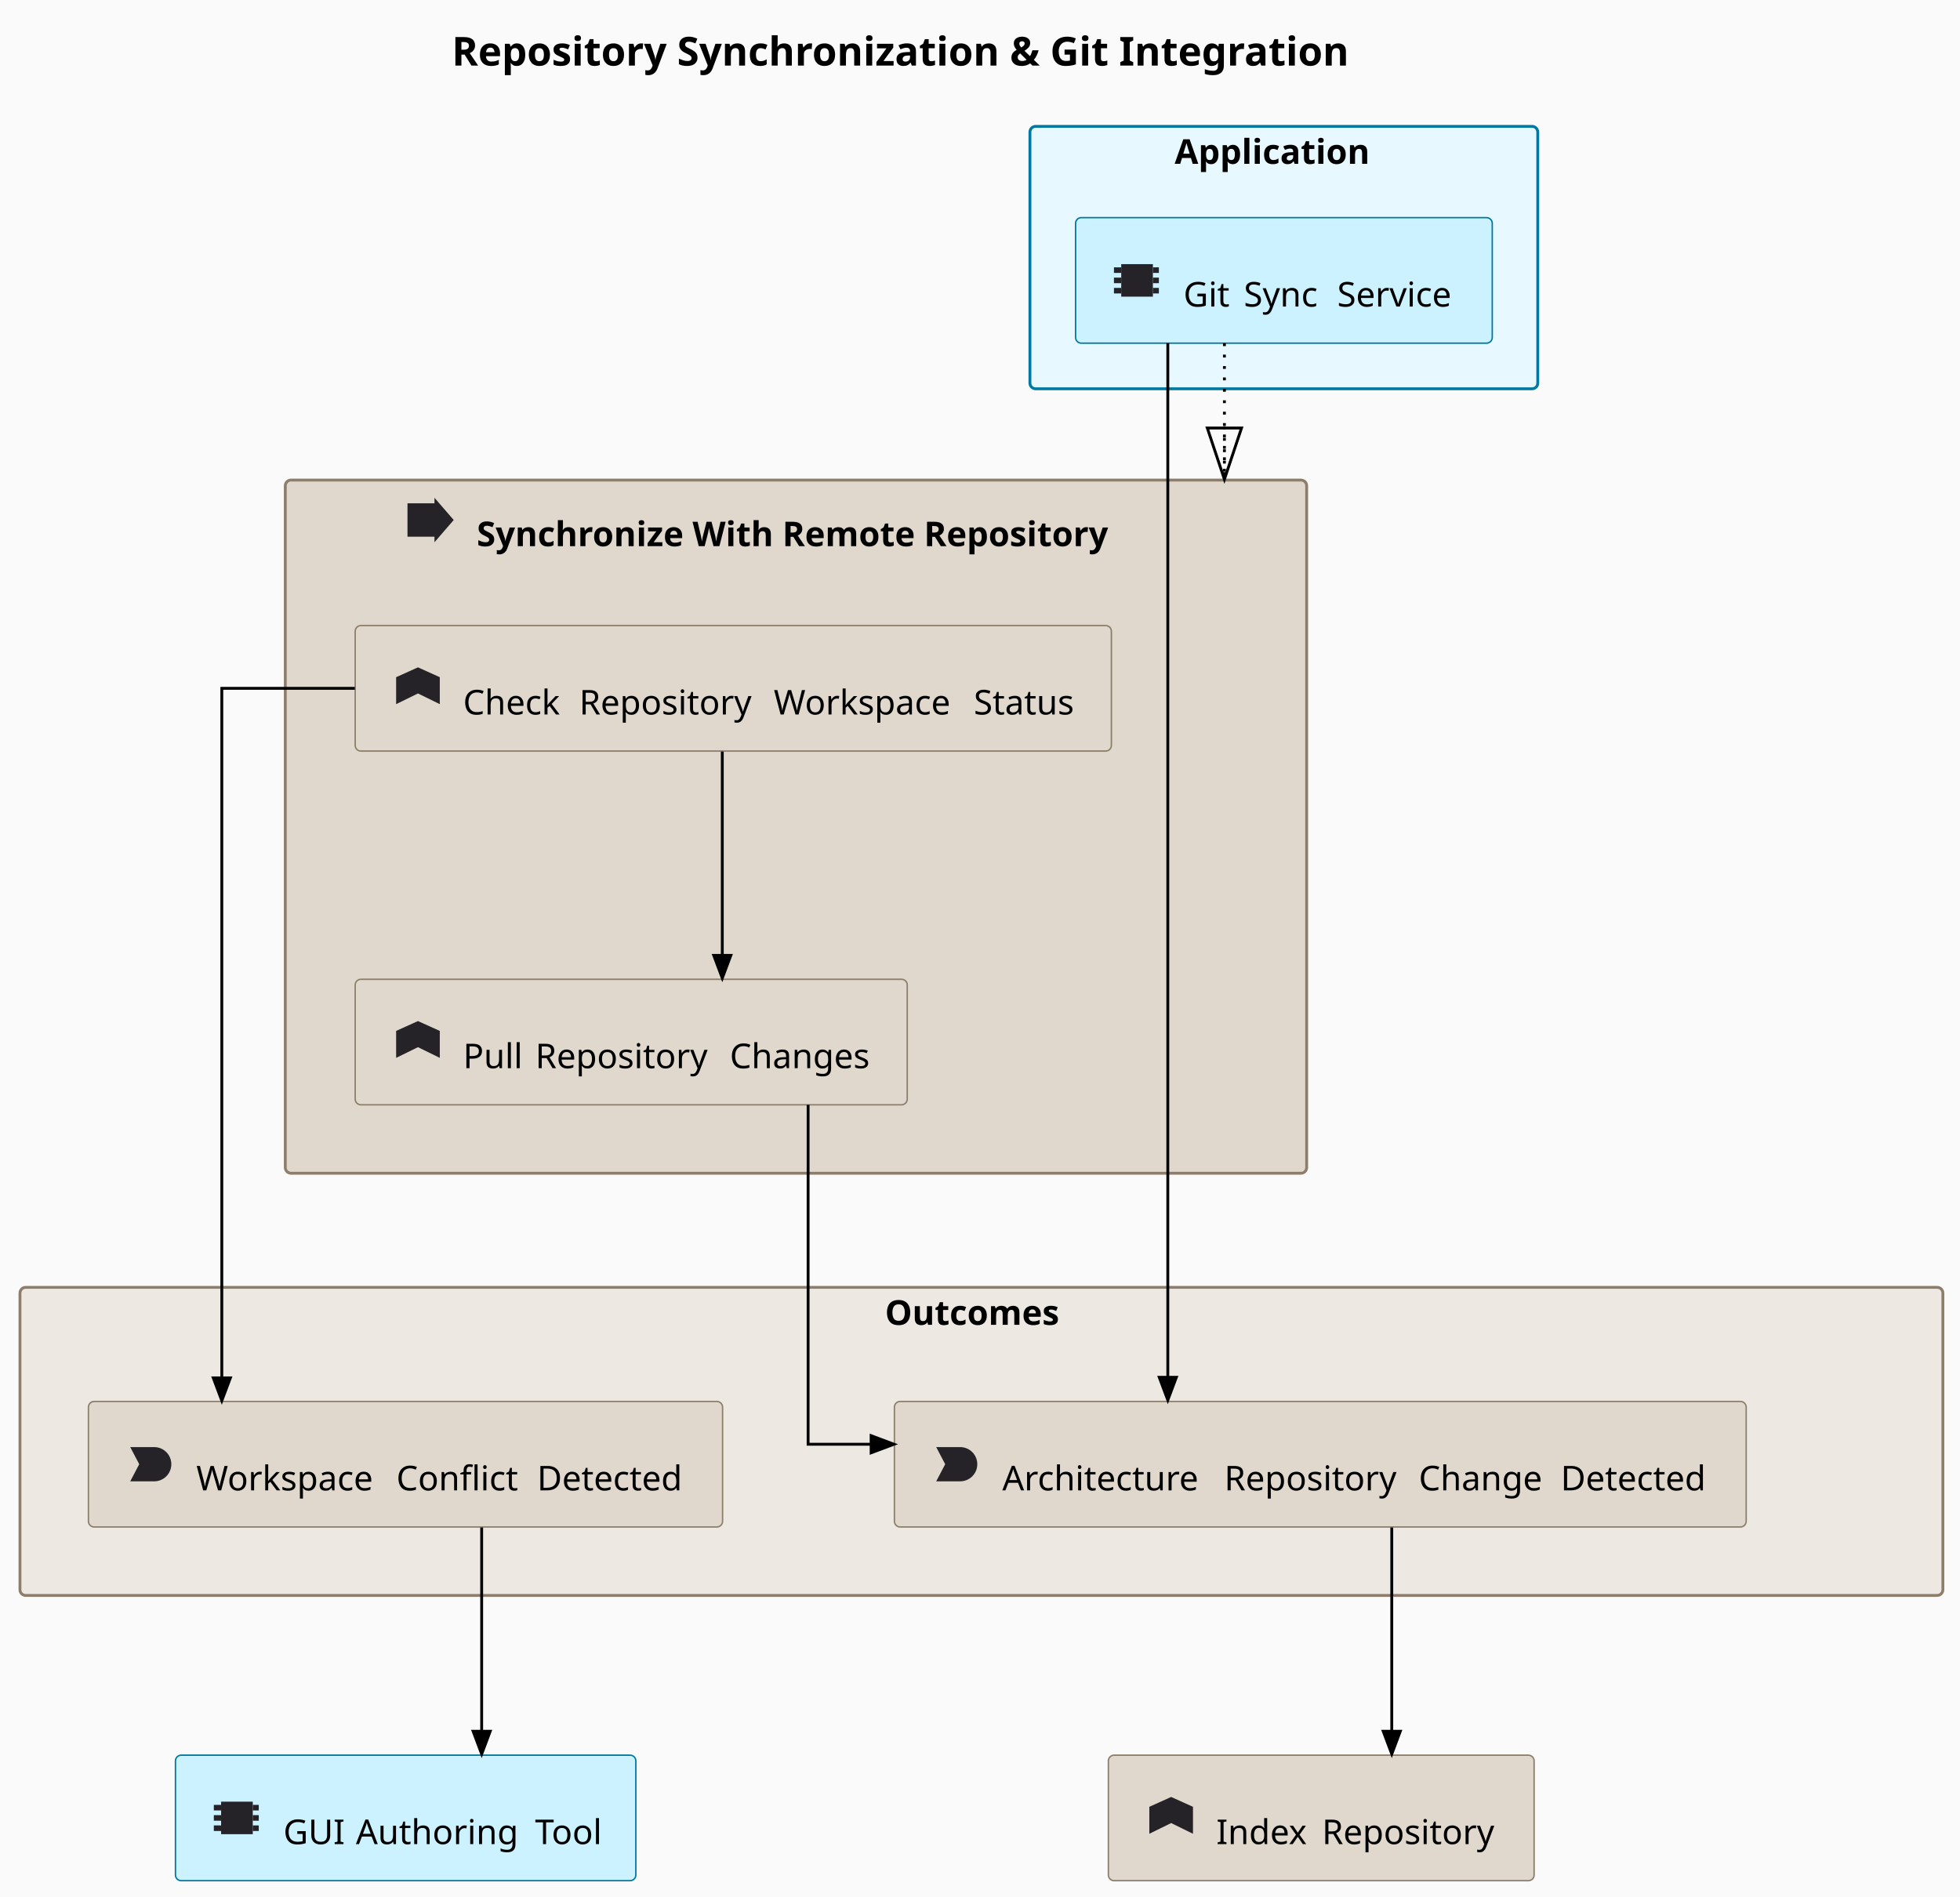
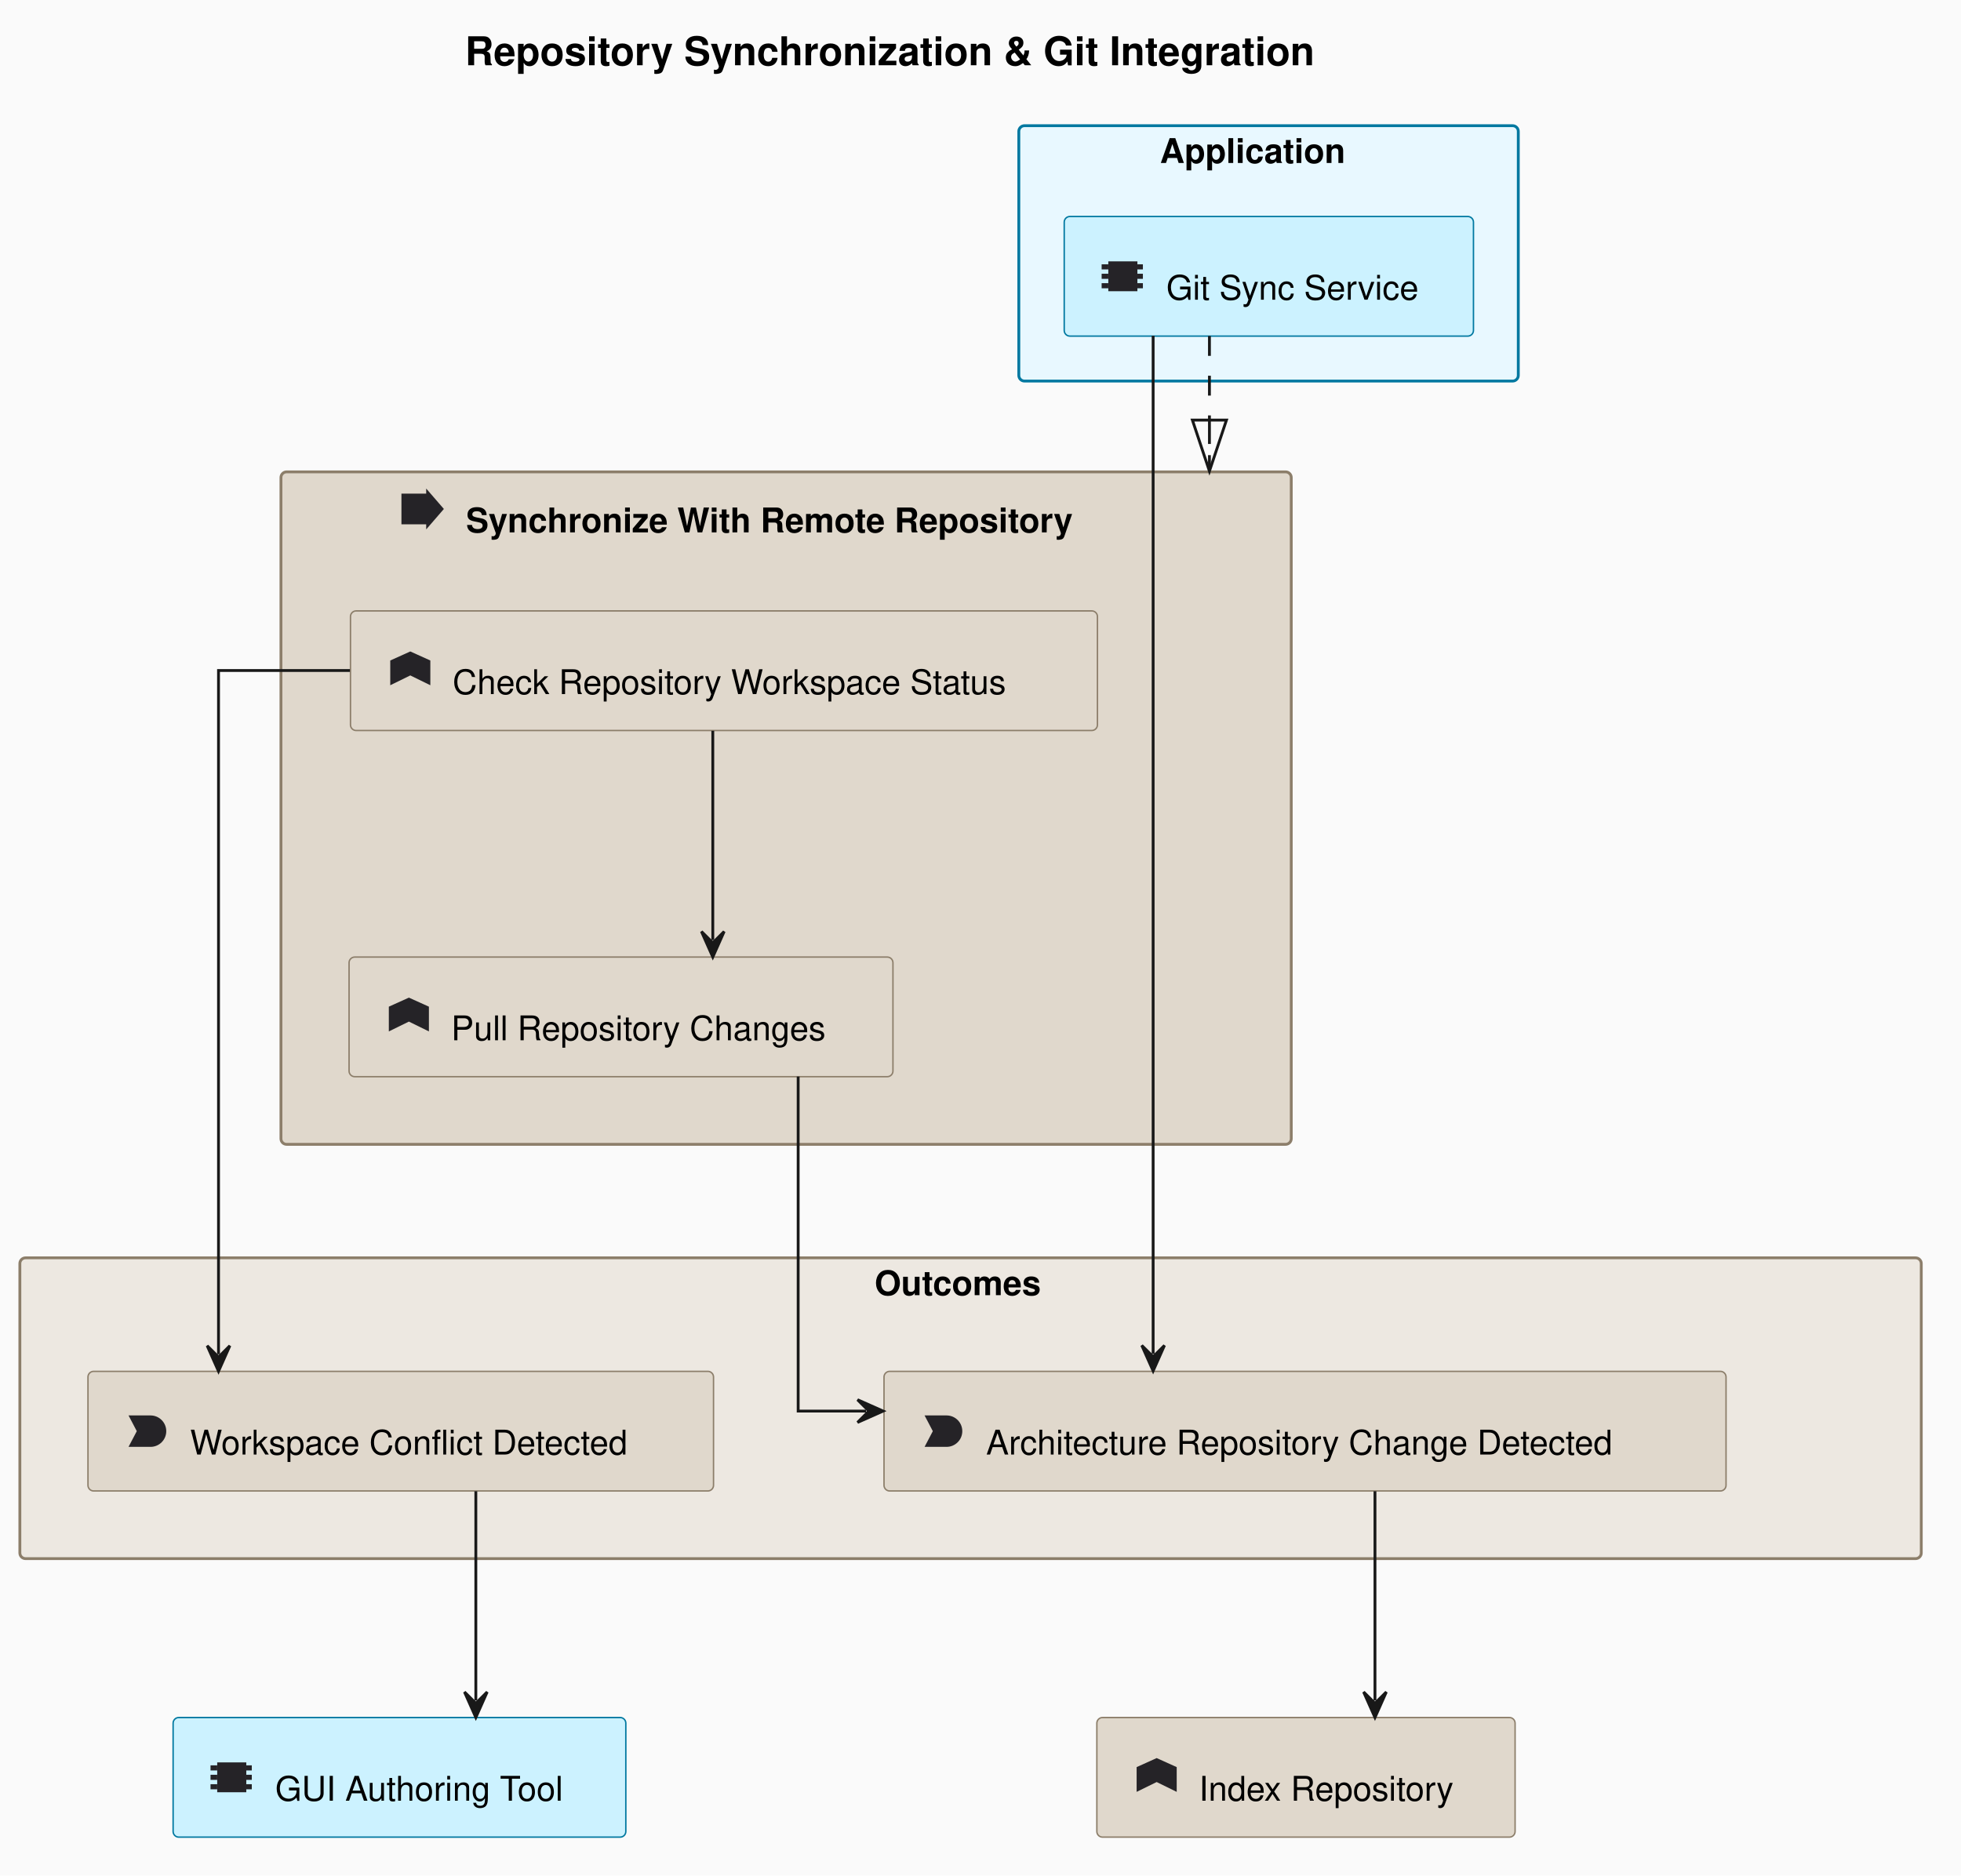
- <svg xmlns="http://www.w3.org/2000/svg" contentStyleType="text/css" data-diagram-type="DESCRIPTION" height="665px" preserveAspectRatio="none" style="width:687px;height:665px;background:#FAFAFA;" version="1.1" viewBox="0 0 687 665" width="687px" zoomAndPan="magnify">
+ <svg xmlns="http://www.w3.org/2000/svg" contentStyleType="text/css" data-diagram-type="DESCRIPTION" height="661px" preserveAspectRatio="none" style="width:691px;height:661px;background:#FAFAFA;" version="1.1" viewBox="0 0 691 661" width="691px" zoomAndPan="magnify">
  <defs />
  <g>
-     <rect fill="#FAFAFA" height="665" style="stroke:none;stroke-width:1;" width="687" x="0" y="0" />
-     <text fill="#000000" font-family="sans-serif" font-size="14" font-weight="bold" lengthAdjust="spacing" textLength="356.289" x="158.356" y="22.995">Repository Synchronization &amp; Git Integration</text>
-     <g class="cluster" data-entity="Application" data-source-line="7" data-uid="ent0002" id="cluster_Application">
-       <rect fill="#E8F8FF" height="92" rx="2" ry="2" style="stroke:#0078A0;stroke-width:1;" width="178" x="361" y="44.297" />
-       <text fill="#000000" font-family="sans-serif" font-size="12" font-weight="bold" lengthAdjust="spacing" textLength="76.541" x="411.729" y="57.435">Application</text>
+     <rect fill="#FAFAFA" height="661" style="stroke:none;stroke-width:1;" width="691" x="0" y="0" />
+     <g class="title" data-source-line="95">
+       <text fill="#000000" font-family="'Helvetica Neue, Helvetica, Arial, sans-serif'" font-size="14" font-weight="700" lengthAdjust="spacing" textLength="356.289" x="163.856" y="22.995">Repository Synchronization &amp; Git Integration</text>
    </g>
-     <g class="cluster" data-entity="PRC_tEdRzw" data-source-line="11" data-uid="ent0004" id="cluster_PRC_tEdRzw">
-       <rect fill="#E0D8CC" height="243" rx="2" ry="2" style="stroke:#8C7E6A;stroke-width:1;" width="358" x="100" y="168.297" />
-       <path d="M142.832,176.447 L152.282,176.447 L152.282,174.497 L159.032,182.297 L152.282,190.097 L152.282,188.147 L142.832,188.147" fill="#252327" />
-       <text fill="#000000" font-family="sans-serif" font-size="12" font-weight="bold" lengthAdjust="spacing" textLength="251.959" x="167.109" y="191.467">Synchronize With Remote Repository</text>
+     <g class="cluster" data-qualified-name="Application" data-source-line="97" id="ent0002">
+       <rect fill="#E8F8FF" height="90" rx="2" ry="2" style="stroke:#0078A0;stroke-width:1;" width="176" x="359" y="44.297" />
+       <text fill="#000000" font-family="'Helvetica Neue, Helvetica, Arial, sans-serif'" font-size="12" font-weight="700" lengthAdjust="spacing" textLength="76.541" x="408.729" y="57.435">Application</text>
    </g>
-     <g class="cluster" data-entity="GRP_EVTS" data-source-line="17" data-uid="ent0008" id="cluster_GRP_EVTS">
-       <rect fill="#EDE8E1" height="108" rx="2" ry="2" style="stroke:#8C7E6A;stroke-width:1;" width="674" x="7" y="451.297" />
-       <text fill="#000000" font-family="sans-serif" font-size="12" font-weight="bold" lengthAdjust="spacing" textLength="67.623" x="310.188" y="464.435">Outcomes</text>
+     <g class="cluster" data-qualified-name="PRC_tEdRzw" data-source-line="101" id="ent0004">
+       <rect fill="#E0D8CC" height="237" rx="2" ry="2" style="stroke:#8C7E6A;stroke-width:1;" width="356" x="99" y="166.297" />
+       <path d="M141.455,173.974 L150.178,173.974 L150.178,172.174 L156.409,179.374 L150.178,186.574 L150.178,184.774 L141.455,184.774" fill="#252327" style="stroke:none;stroke-width:1;" />
+       <text fill="#000000" font-family="'Helvetica Neue, Helvetica, Arial, sans-serif'" font-size="12" font-weight="700" lengthAdjust="spacing" textLength="251.959" x="164.186" y="187.621">Synchronize With Remote Repository</text>
    </g>
-     <g class="entity" data-entity="APP_tY3JIK" data-source-line="8" data-uid="ent0003" id="entity_APP_tY3JIK">
-       <rect fill="#CCF2FF" height="44" rx="2" ry="2" style="stroke:#0078A0;stroke-width:0.5;" width="146.053" x="377" y="76.297" />
-       <path d="M393,92.597 L404.1,92.597 L404.1,103.997 L393,103.997" fill="#252327" />
-       <path d="M390.45,93.722 L393,93.722 L393,95.672 L390.45,95.672" fill="#252327" />
-       <path d="M390.45,97.322 L393,97.322 L393,99.272 L390.45,99.272" fill="#252327" />
-       <path d="M390.45,100.922 L393,100.922 L393,102.872 L390.45,102.872" fill="#252327" />
-       <path d="M404.1,93.722 L406.2,93.722 L406.2,95.672 L404.1,95.672" fill="#252327" />
-       <path d="M404.1,97.322 L406.2,97.322 L406.2,99.272 L404.1,99.272" fill="#252327" />
-       <path d="M404.1,100.922 L406.2,100.922 L406.2,102.872 L404.1,102.872" fill="#252327" />
-       <text fill="#000000" font-family="sans-serif" font-size="12" lengthAdjust="spacing" textLength="3.814" x="411" y="107.467"> </text>
-       <text fill="#000000" font-family="sans-serif" font-size="12" lengthAdjust="spacing" textLength="17.338" x="414.815" y="107.467">Git</text>
-       <text fill="#000000" font-family="sans-serif" font-size="12" lengthAdjust="spacing" textLength="3.814" x="432.152" y="107.467"> </text>
-       <text fill="#000000" font-family="sans-serif" font-size="12" lengthAdjust="spacing" textLength="28.922" x="435.967" y="107.467">Sync</text>
-       <text fill="#000000" font-family="sans-serif" font-size="12" lengthAdjust="spacing" textLength="3.814" x="464.889" y="107.467"> </text>
-       <text fill="#000000" font-family="sans-serif" font-size="12" lengthAdjust="spacing" textLength="44.35" x="468.703" y="107.467">Service</text>
+     <g class="cluster" data-qualified-name="GRP_EVTS" data-source-line="107" id="ent0008">
+       <rect fill="#EDE8E1" height="106" rx="2" ry="2" style="stroke:#8C7E6A;stroke-width:1;" width="670" x="7" y="443.297" />
+       <text fill="#000000" font-family="'Helvetica Neue, Helvetica, Arial, sans-serif'" font-size="12" font-weight="700" lengthAdjust="spacing" textLength="67.623" x="308.188" y="456.435">Outcomes</text>
    </g>
-     <g class="entity" data-entity="FNC_91ddSi" data-source-line="12" data-uid="ent0005" id="entity_FNC_91ddSi">
-       <rect fill="#E0D8CC" height="44" rx="2" ry="2" style="stroke:#8C7E6A;stroke-width:0.5;" width="265.051" x="124.5" y="219.297" />
-       <path d="M138.85,246.847 L138.85,237.397 L146.5,233.947 L154.15,237.397 L154.15,246.847 L146.5,243.097" fill="#252327" />
-       <text fill="#000000" font-family="sans-serif" font-size="12" lengthAdjust="spacing" textLength="3.814" x="158.5" y="250.467"> </text>
-       <text fill="#000000" font-family="sans-serif" font-size="12" lengthAdjust="spacing" textLength="36.914" x="162.315" y="250.467">Check</text>
-       <text fill="#000000" font-family="sans-serif" font-size="12" lengthAdjust="spacing" textLength="3.814" x="199.228" y="250.467"> </text>
-       <text fill="#000000" font-family="sans-serif" font-size="12" lengthAdjust="spacing" textLength="64.348" x="203.043" y="250.467">Repository</text>
-       <text fill="#000000" font-family="sans-serif" font-size="12" lengthAdjust="spacing" textLength="3.814" x="267.391" y="250.467"> </text>
-       <text fill="#000000" font-family="sans-serif" font-size="12" lengthAdjust="spacing" textLength="66.293" x="271.205" y="250.467">Workspace</text>
-       <text fill="#000000" font-family="sans-serif" font-size="12" lengthAdjust="spacing" textLength="3.814" x="337.498" y="250.467"> </text>
-       <text fill="#000000" font-family="sans-serif" font-size="12" lengthAdjust="spacing" textLength="38.238" x="341.312" y="250.467">Status</text>
+     <g class="entity" data-qualified-name="Application.APP_tY3JIK" data-source-line="98" id="ent0003">
+       <rect fill="#CCF2FF" height="42.154" rx="2" ry="2" style="stroke:#0078A0;stroke-width:0.5;" width="144.207" x="375" y="76.297" />
+       <path d="M390.538,92.112 L400.785,92.112 L400.785,102.635 L390.538,102.635" fill="#252327" style="stroke:none;stroke-width:0.5;" />
+       <path d="M388.185,93.151 L390.538,93.151 L390.538,94.951 L388.185,94.951" fill="#252327" />
+       <path d="M388.185,96.474 L390.538,96.474 L390.538,98.274 L388.185,98.274" fill="#252327" />
+       <path d="M388.185,99.797 L390.538,99.797 L390.538,101.597 L388.185,101.597" fill="#252327" />
+       <path d="M400.785,93.151 L402.723,93.151 L402.723,94.951 L400.785,94.951" fill="#252327" />
+       <path d="M400.785,96.474 L402.723,96.474 L402.723,98.274 L400.785,98.274" fill="#252327" />
+       <path d="M400.785,99.797 L402.723,99.797 L402.723,101.597 L400.785,101.597" fill="#252327" />
+       <text fill="#000000" font-family="'Helvetica Neue, Helvetica, Arial, sans-serif'" font-size="12" lengthAdjust="spacing" textLength="98.238" x="410.968" y="105.621">Git Sync Service</text>
    </g>
-     <g class="entity" data-entity="FNC_DGBZ9H" data-source-line="13" data-uid="ent0006" id="entity_FNC_DGBZ9H">
-       <rect fill="#E0D8CC" height="44" rx="2" ry="2" style="stroke:#8C7E6A;stroke-width:0.5;" width="193.496" x="124.5" y="343.297" />
-       <path d="M138.85,370.847 L138.85,361.397 L146.5,357.947 L154.15,361.397 L154.15,370.847 L146.5,367.097" fill="#252327" />
-       <text fill="#000000" font-family="sans-serif" font-size="12" lengthAdjust="spacing" textLength="3.814" x="158.5" y="374.467"> </text>
-       <text fill="#000000" font-family="sans-serif" font-size="12" lengthAdjust="spacing" textLength="21.51" x="162.315" y="374.467">Pull</text>
-       <text fill="#000000" font-family="sans-serif" font-size="12" lengthAdjust="spacing" textLength="3.814" x="183.824" y="374.467"> </text>
-       <text fill="#000000" font-family="sans-serif" font-size="12" lengthAdjust="spacing" textLength="64.348" x="187.639" y="374.467">Repository</text>
-       <text fill="#000000" font-family="sans-serif" font-size="12" lengthAdjust="spacing" textLength="3.814" x="251.986" y="374.467"> </text>
-       <text fill="#000000" font-family="sans-serif" font-size="12" lengthAdjust="spacing" textLength="52.195" x="255.801" y="374.467">Changes</text>
+     <g class="entity" data-qualified-name="PRC_tEdRzw.FNC_91ddSi" data-source-line="102" id="ent0005">
+       <rect fill="#E0D8CC" height="42.154" rx="2" ry="2" style="stroke:#8C7E6A;stroke-width:0.5;" width="263.205" x="123.5" y="215.297" />
+       <path d="M137.515,241.497 L137.515,232.774 L144.577,229.589 L151.638,232.774 L151.638,241.497 L144.577,238.035" fill="#252327" style="stroke:none;stroke-width:0.5;" />
+       <text fill="#000000" font-family="'Helvetica Neue, Helvetica, Arial, sans-serif'" font-size="12" lengthAdjust="spacing" textLength="217.236" x="159.468" y="244.621">Check Repository Workspace Status</text>
    </g>
-     <g class="entity" data-entity="EVT_UCrh3V" data-source-line="18" data-uid="ent0009" id="entity_EVT_UCrh3V">
-       <rect fill="#E0D8CC" height="44" rx="2" ry="2" style="stroke:#8C7E6A;stroke-width:0.5;" width="298.555" x="313.5" y="491.297" />
-       <path d="M328.15,507.297 L336.55,507.297 A5.7,5.7 0 0 1 336.55,519.297 L328.15,519.297 L331.3,513.297" fill="#252327" />
-       <text fill="#000000" font-family="sans-serif" font-size="12" lengthAdjust="spacing" textLength="3.814" x="347.5" y="522.467"> </text>
-       <text fill="#000000" font-family="sans-serif" font-size="12" lengthAdjust="spacing" textLength="73.992" x="351.315" y="522.467">Architecture</text>
-       <text fill="#000000" font-family="sans-serif" font-size="12" lengthAdjust="spacing" textLength="3.814" x="425.307" y="522.467"> </text>
-       <text fill="#000000" font-family="sans-serif" font-size="12" lengthAdjust="spacing" textLength="64.348" x="429.121" y="522.467">Repository</text>
-       <text fill="#000000" font-family="sans-serif" font-size="12" lengthAdjust="spacing" textLength="3.814" x="493.469" y="522.467"> </text>
-       <text fill="#000000" font-family="sans-serif" font-size="12" lengthAdjust="spacing" textLength="45.943" x="497.283" y="522.467">Change</text>
-       <text fill="#000000" font-family="sans-serif" font-size="12" lengthAdjust="spacing" textLength="3.814" x="543.227" y="522.467"> </text>
-       <text fill="#000000" font-family="sans-serif" font-size="12" lengthAdjust="spacing" textLength="55.014" x="547.041" y="522.467">Detected</text>
+     <g class="entity" data-qualified-name="PRC_tEdRzw.FNC_DGBZ9H" data-source-line="103" id="ent0006">
+       <rect fill="#E0D8CC" height="42.154" rx="2" ry="2" style="stroke:#8C7E6A;stroke-width:0.5;" width="191.65" x="123" y="337.297" />
+       <path d="M137.015,363.497 L137.015,354.774 L144.077,351.589 L151.138,354.774 L151.138,363.497 L144.077,360.035" fill="#252327" style="stroke:none;stroke-width:0.5;" />
+       <text fill="#000000" font-family="'Helvetica Neue, Helvetica, Arial, sans-serif'" font-size="12" lengthAdjust="spacing" textLength="145.682" x="158.968" y="366.621">Pull Repository Changes</text>
    </g>
-     <g class="entity" data-entity="EVT_iqz9jG" data-source-line="19" data-uid="ent0010" id="entity_EVT_iqz9jG">
-       <rect fill="#E0D8CC" height="44" rx="2" ry="2" style="stroke:#8C7E6A;stroke-width:0.5;" width="222.272" x="31" y="491.297" />
-       <path d="M45.65,507.297 L54.05,507.297 A5.7,5.7 0 0 1 54.05,519.297 L45.65,519.297 L48.8,513.297" fill="#252327" />
-       <text fill="#000000" font-family="sans-serif" font-size="12" lengthAdjust="spacing" textLength="3.814" x="65" y="522.467"> </text>
-       <text fill="#000000" font-family="sans-serif" font-size="12" lengthAdjust="spacing" textLength="66.293" x="68.814" y="522.467">Workspace</text>
-       <text fill="#000000" font-family="sans-serif" font-size="12" lengthAdjust="spacing" textLength="3.814" x="135.107" y="522.467"> </text>
-       <text fill="#000000" font-family="sans-serif" font-size="12" lengthAdjust="spacing" textLength="45.522" x="138.922" y="522.467">Conflict</text>
-       <text fill="#000000" font-family="sans-serif" font-size="12" lengthAdjust="spacing" textLength="3.814" x="184.443" y="522.467"> </text>
-       <text fill="#000000" font-family="sans-serif" font-size="12" lengthAdjust="spacing" textLength="55.014" x="188.258" y="522.467">Detected</text>
+     <g class="entity" data-qualified-name="GRP_EVTS.EVT_UCrh3V" data-source-line="108" id="ent0009">
+       <rect fill="#E0D8CC" height="42.154" rx="2" ry="2" style="stroke:#8C7E6A;stroke-width:0.5;" width="296.709" x="311.5" y="483.297" />
+       <path d="M325.792,498.835 L333.546,498.835 A5.261,5.261 0 0 1 333.546,509.912 L325.792,509.912 L328.7,504.374" fill="#252327" style="stroke:none;stroke-width:0.5;" />
+       <text fill="#000000" font-family="'Helvetica Neue, Helvetica, Arial, sans-serif'" font-size="12" lengthAdjust="spacing" textLength="250.74" x="347.468" y="512.621">Architecture Repository Change Detected</text>
    </g>
-     <g class="entity" data-entity="FNC_dxb6ru" data-source-line="23" data-uid="ent0012" id="entity_FNC_dxb6ru">
-       <rect fill="#E0D8CC" height="44" rx="2" ry="2" style="stroke:#8C7E6A;stroke-width:0.5;" width="149.223" x="388.5" y="615.297" />
-       <path d="M402.85,642.847 L402.85,633.397 L410.5,629.947 L418.15,633.397 L418.15,642.847 L410.5,639.097" fill="#252327" />
-       <text fill="#000000" font-family="sans-serif" font-size="12" lengthAdjust="spacing" textLength="3.814" x="422.5" y="646.467"> </text>
-       <text fill="#000000" font-family="sans-serif" font-size="12" lengthAdjust="spacing" textLength="33.246" x="426.315" y="646.467">Index</text>
-       <text fill="#000000" font-family="sans-serif" font-size="12" lengthAdjust="spacing" textLength="3.814" x="459.56" y="646.467"> </text>
-       <text fill="#000000" font-family="sans-serif" font-size="12" lengthAdjust="spacing" textLength="64.348" x="463.375" y="646.467">Repository</text>
+     <g class="entity" data-qualified-name="GRP_EVTS.EVT_iqz9jG" data-source-line="109" id="ent0010">
+       <rect fill="#E0D8CC" height="42.154" rx="2" ry="2" style="stroke:#8C7E6A;stroke-width:0.5;" width="220.425" x="31" y="483.297" />
+       <path d="M45.292,498.835 L53.046,498.835 A5.261,5.261 0 0 1 53.046,509.912 L45.292,509.912 L48.2,504.374" fill="#252327" style="stroke:none;stroke-width:0.5;" />
+       <text fill="#000000" font-family="'Helvetica Neue, Helvetica, Arial, sans-serif'" font-size="12" lengthAdjust="spacing" textLength="174.457" x="66.968" y="512.621">Workspace Conflict Detected</text>
    </g>
-     <g class="entity" data-entity="APP_lmO0mp" data-source-line="25" data-uid="ent0013" id="entity_APP_lmO0mp">
-       <rect fill="#CCF2FF" height="44" rx="2" ry="2" style="stroke:#0078A0;stroke-width:0.5;" width="161.369" x="61.5" y="615.297" />
-       <path d="M77.5,631.597 L88.6,631.597 L88.6,642.997 L77.5,642.997" fill="#252327" />
-       <path d="M74.95,632.722 L77.5,632.722 L77.5,634.672 L74.95,634.672" fill="#252327" />
-       <path d="M74.95,636.322 L77.5,636.322 L77.5,638.272 L74.95,638.272" fill="#252327" />
-       <path d="M74.95,639.922 L77.5,639.922 L77.5,641.872 L74.95,641.872" fill="#252327" />
-       <path d="M88.6,632.722 L90.7,632.722 L90.7,634.672 L88.6,634.672" fill="#252327" />
-       <path d="M88.6,636.322 L90.7,636.322 L90.7,638.272 L88.6,638.272" fill="#252327" />
-       <path d="M88.6,639.922 L90.7,639.922 L90.7,641.872 L88.6,641.872" fill="#252327" />
-       <text fill="#000000" font-family="sans-serif" font-size="12" lengthAdjust="spacing" textLength="3.814" x="95.5" y="646.467"> </text>
-       <text fill="#000000" font-family="sans-serif" font-size="12" lengthAdjust="spacing" textLength="21.621" x="99.314" y="646.467">GUI</text>
-       <text fill="#000000" font-family="sans-serif" font-size="12" lengthAdjust="spacing" textLength="3.814" x="120.936" y="646.467"> </text>
-       <text fill="#000000" font-family="sans-serif" font-size="12" lengthAdjust="spacing" textLength="58.957" x="124.75" y="646.467">Authoring</text>
-       <text fill="#000000" font-family="sans-serif" font-size="12" lengthAdjust="spacing" textLength="3.814" x="183.707" y="646.467"> </text>
-       <text fill="#000000" font-family="sans-serif" font-size="12" lengthAdjust="spacing" textLength="25.348" x="187.522" y="646.467">Tool</text>
+     <g class="entity" data-qualified-name="FNC_dxb6ru" data-source-line="113" id="ent0012">
+       <rect fill="#E0D8CC" height="42.154" rx="2" ry="2" style="stroke:#8C7E6A;stroke-width:0.5;" width="147.376" x="386.5" y="605.297" />
+       <path d="M400.515,631.497 L400.515,622.774 L407.577,619.589 L414.639,622.774 L414.639,631.497 L407.577,628.035" fill="#252327" style="stroke:none;stroke-width:0.5;" />
+       <text fill="#000000" font-family="'Helvetica Neue, Helvetica, Arial, sans-serif'" font-size="12" lengthAdjust="spacing" textLength="101.408" x="422.468" y="634.621">Index Repository</text>
    </g>
-     <g class="link" data-entity-1="FNC_91ddSi" data-entity-2="FNC_DGBZ9H" data-source-line="40" data-uid="lnk20" id="link_FNC_91ddSi_FNC_DGBZ9H">
-       <path d="M253.17,263.467 C253.17,285.897 253.17,312.387 253.17,334.907" fill="none" id="FNC_91ddSi-to-FNC_DGBZ9H" style="stroke:#000000;stroke-width:1;" />
-       <polygon fill="#000000" points="253.17,342.907,256.17,334.907,250.17,334.907,253.17,342.907" style="stroke:#000000;stroke-width:1;" />
-       <text fill="#000000" font-family="sans-serif" font-size="12" lengthAdjust="spacing" textLength="3.814" x="249.17" y="300.325"> </text>
+     <g class="entity" data-qualified-name="APP_lmO0mp" data-source-line="115" id="ent0013">
+       <rect fill="#CCF2FF" height="42.154" rx="2" ry="2" style="stroke:#0078A0;stroke-width:0.5;" width="159.523" x="61" y="605.297" />
+       <path d="M76.538,621.112 L86.785,621.112 L86.785,631.635 L76.538,631.635" fill="#252327" style="stroke:none;stroke-width:0.5;" />
+       <path d="M74.185,622.151 L76.538,622.151 L76.538,623.951 L74.185,623.951" fill="#252327" />
+       <path d="M74.185,625.474 L76.538,625.474 L76.538,627.274 L74.185,627.274" fill="#252327" />
+       <path d="M74.185,628.797 L76.538,628.797 L76.538,630.597 L74.185,630.597" fill="#252327" />
+       <path d="M86.785,622.151 L88.723,622.151 L88.723,623.951 L86.785,623.951" fill="#252327" />
+       <path d="M86.785,625.474 L88.723,625.474 L88.723,627.274 L86.785,627.274" fill="#252327" />
+       <path d="M86.785,628.797 L88.723,628.797 L88.723,630.597 L86.785,630.597" fill="#252327" />
+       <text fill="#000000" font-family="'Helvetica Neue, Helvetica, Arial, sans-serif'" font-size="12" lengthAdjust="spacing" textLength="113.555" x="96.968" y="634.621">GUI Authoring Tool</text>
    </g>
-     <g class="link" data-entity-1="APP_tY3JIK" data-entity-2="PRC_tEdRzw" data-source-line="34" data-uid="lnk18" id="link_APP_tY3JIK_PRC_tEdRzw">
-       <path d="M429.17,120.327 C429.17,130.354 429.17,142.929 429.17,156.15 C429.17,159.455 429.17,162.801 429.17,166.157 C429.17,166.577 429.17,166.996 429.17,167.416 C429.17,167.626 429.17,149.836 429.17,150.046" fill="none" id="APP_tY3JIK-to-PRC_tEdRzw" style="stroke:#000000;stroke-width:1;stroke-dasharray:1.0,3.0;" />
-       <polygon fill="none" points="429.17,168.046,435.17,150.046,423.17,150.046,429.17,168.046" style="stroke:#000000;stroke-width:1;" />
-       <text fill="#000000" font-family="sans-serif" font-size="12" lengthAdjust="spacing" textLength="3.814" x="425.17" y="188.106"> </text>
+     <g class="link" data-entity-1="ent0005" data-entity-2="ent0006" data-link-type="dependency" data-source-line="130" id="lnk20">
+       <path d="M251.17,257.547 C251.17,279.937 251.17,308.987 251.17,331.287" fill="none" id="FNC_91ddSi-to-FNC_DGBZ9H" style="stroke:#181818;stroke-width:1;" />
+       <polygon fill="#181818" points="251.17,337.287,255.17,328.287,251.17,332.287,247.17,328.287,251.17,337.287" style="stroke:#181818;stroke-width:1;" />
    </g>
-     <g class="link" data-entity-1="EVT_UCrh3V" data-entity-2="FNC_dxb6ru" data-source-line="45" data-uid="lnk23" id="link_EVT_UCrh3V_FNC_dxb6ru">
-       <path d="M487.83,535.467 C487.83,557.897 487.83,584.387 487.83,606.907" fill="none" id="EVT_UCrh3V-to-FNC_dxb6ru" style="stroke:#000000;stroke-width:1;" />
-       <polygon fill="#000000" points="487.83,614.907,490.83,606.907,484.83,606.907,487.83,614.907" style="stroke:#000000;stroke-width:1;" />
-       <text fill="#000000" font-family="sans-serif" font-size="12" lengthAdjust="spacing" textLength="3.814" x="483.83" y="572.326"> </text>
+     <g class="link" data-entity-1="ent0003" data-entity-2="ent0004" data-link-type="extension" data-source-line="124" id="lnk18">
+       <path d="M426.17,118.407 C426.17,128.129 426.17,140.359 426.17,153.234 C426.17,156.453 426.17,159.712 426.17,162.982 C426.17,163.8 426.17,164.618 426.17,165.437 C426.17,165.641 426.17,147.846 426.17,148.051" fill="none" id="APP_tY3JIK-to-PRC_tEdRzw" style="stroke:#181818;stroke-width:1;stroke-dasharray:7,7;" />
+       <polygon fill="none" points="426.17,166.051,432.17,148.051,420.17,148.051,426.17,166.051" style="stroke:#181818;stroke-width:1;" />
    </g>
-     <g class="link" data-entity-1="EVT_iqz9jG" data-entity-2="APP_lmO0mp" data-source-line="46" data-uid="lnk24" id="link_EVT_iqz9jG_APP_lmO0mp">
-       <path d="M168.83,535.467 C168.83,557.897 168.83,584.387 168.83,606.907" fill="none" id="EVT_iqz9jG-to-APP_lmO0mp" style="stroke:#000000;stroke-width:1;" />
-       <polygon fill="#000000" points="168.83,614.907,171.83,606.907,165.83,606.907,168.83,614.907" style="stroke:#000000;stroke-width:1;" />
-       <text fill="#000000" font-family="sans-serif" font-size="12" lengthAdjust="spacing" textLength="3.814" x="164.83" y="572.326"> </text>
+     <g class="link" data-entity-1="ent0009" data-entity-2="ent0012" data-link-type="dependency" data-source-line="135" id="lnk23">
+       <path d="M484.5,525.547 C484.5,547.937 484.5,576.987 484.5,599.287" fill="none" id="EVT_UCrh3V-to-FNC_dxb6ru" style="stroke:#181818;stroke-width:1;" />
+       <polygon fill="#181818" points="484.5,605.287,488.5,596.287,484.5,600.287,480.5,596.287,484.5,605.287" style="stroke:#181818;stroke-width:1;" />
    </g>
-     <g class="link" data-entity-1="APP_tY3JIK" data-entity-2="EVT_UCrh3V" data-source-line="37" data-uid="lnk19" id="link_APP_tY3JIK_EVT_UCrh3V">
-       <path d="M409.33,120.317 C409.33,192.037 409.33,410.457 409.33,482.827" fill="none" id="APP_tY3JIK-to-EVT_UCrh3V" style="stroke:#000000;stroke-width:1;" />
-       <polygon fill="#000000" points="409.33,490.827,412.33,482.827,406.33,482.827,409.33,490.827" style="stroke:#000000;stroke-width:1;" />
-       <text fill="#000000" font-family="sans-serif" font-size="12" lengthAdjust="spacing" textLength="3.814" x="405.33" y="302.705"> </text>
+     <g class="link" data-entity-1="ent0010" data-entity-2="ent0013" data-link-type="dependency" data-source-line="136" id="lnk24">
+       <path d="M167.67,525.547 C167.67,547.937 167.67,576.987 167.67,599.287" fill="none" id="EVT_iqz9jG-to-APP_lmO0mp" style="stroke:#181818;stroke-width:1;" />
+       <polygon fill="#181818" points="167.67,605.287,171.67,596.287,167.67,600.287,163.67,596.287,167.67,605.287" style="stroke:#181818;stroke-width:1;" />
    </g>
-     <g class="link" data-entity-1="FNC_91ddSi" data-entity-2="EVT_iqz9jG" data-source-line="41" data-uid="lnk21" id="link_FNC_91ddSi_EVT_iqz9jG">
-       <path d="M124.38,241.297 C97.74,241.297 77.75,241.297 77.75,241.297 C77.75,241.297 77.75,418.077 77.75,483.037" fill="none" id="FNC_91ddSi-to-EVT_iqz9jG" style="stroke:#000000;stroke-width:1;" />
-       <polygon fill="#000000" points="77.75,491.037,80.75,483.037,74.75,483.037,77.75,491.037" style="stroke:#000000;stroke-width:1;" />
-       <text fill="#000000" font-family="sans-serif" font-size="12" lengthAdjust="spacing" textLength="3.814" x="73.75" y="339.995"> </text>
+     <g class="link" data-entity-1="ent0003" data-entity-2="ent0009" data-link-type="dependency" data-source-line="127" id="lnk19">
+       <path d="M406.33,118.327 C406.33,188.317 406.33,406.987 406.33,477.157" fill="none" id="APP_tY3JIK-to-EVT_UCrh3V" style="stroke:#181818;stroke-width:1;" />
+       <polygon fill="#181818" points="406.33,483.157,410.33,474.157,406.33,478.157,402.33,474.157,406.33,483.157" style="stroke:#181818;stroke-width:1;" />
    </g>
-     <g class="link" data-entity-1="FNC_DGBZ9H" data-entity-2="EVT_UCrh3V" data-source-line="42" data-uid="lnk22" id="link_FNC_DGBZ9H_EVT_UCrh3V">
-       <path d="M283.25,387.327 C283.25,426.987 283.25,506.297 283.25,506.297 C283.25,506.297 287.38,506.297 305.34,506.297" fill="none" id="FNC_DGBZ9H-to-EVT_UCrh3V" style="stroke:#000000;stroke-width:1;" />
-       <polygon fill="#000000" points="313.34,506.297,305.34,503.297,305.34,509.297,313.34,506.297" style="stroke:#000000;stroke-width:1;" />
-       <text fill="#000000" font-family="sans-serif" font-size="12" lengthAdjust="spacing" textLength="3.814" x="279.25" y="458.995"> </text>
+     <g class="link" data-entity-1="ent0005" data-entity-2="ent0010" data-link-type="dependency" data-source-line="131" id="lnk21">
+       <path d="M123.3,236.297 C96.86,236.297 77,236.297 77,236.297 C77,236.297 77,414.087 77,477.267" fill="none" id="FNC_91ddSi-to-EVT_iqz9jG" style="stroke:#181818;stroke-width:1;" />
+       <polygon fill="#181818" points="77,483.267,81,474.267,77,478.267,73,474.267,77,483.267" style="stroke:#181818;stroke-width:1;" />
+     </g>
+     <g class="link" data-entity-1="ent0006" data-entity-2="ent0009" data-link-type="dependency" data-source-line="132" id="lnk22">
+       <path d="M281.25,379.407 C281.25,418.297 281.25,497.297 281.25,497.297 C281.25,497.297 287.31,497.297 305.17,497.297" fill="none" id="FNC_DGBZ9H-to-EVT_UCrh3V" style="stroke:#181818;stroke-width:1;" />
+       <polygon fill="#181818" points="311.17,497.297,302.17,493.297,306.17,497.297,302.17,501.297,311.17,497.297" style="stroke:#181818;stroke-width:1;" />
    </g>
  </g>
</svg>
